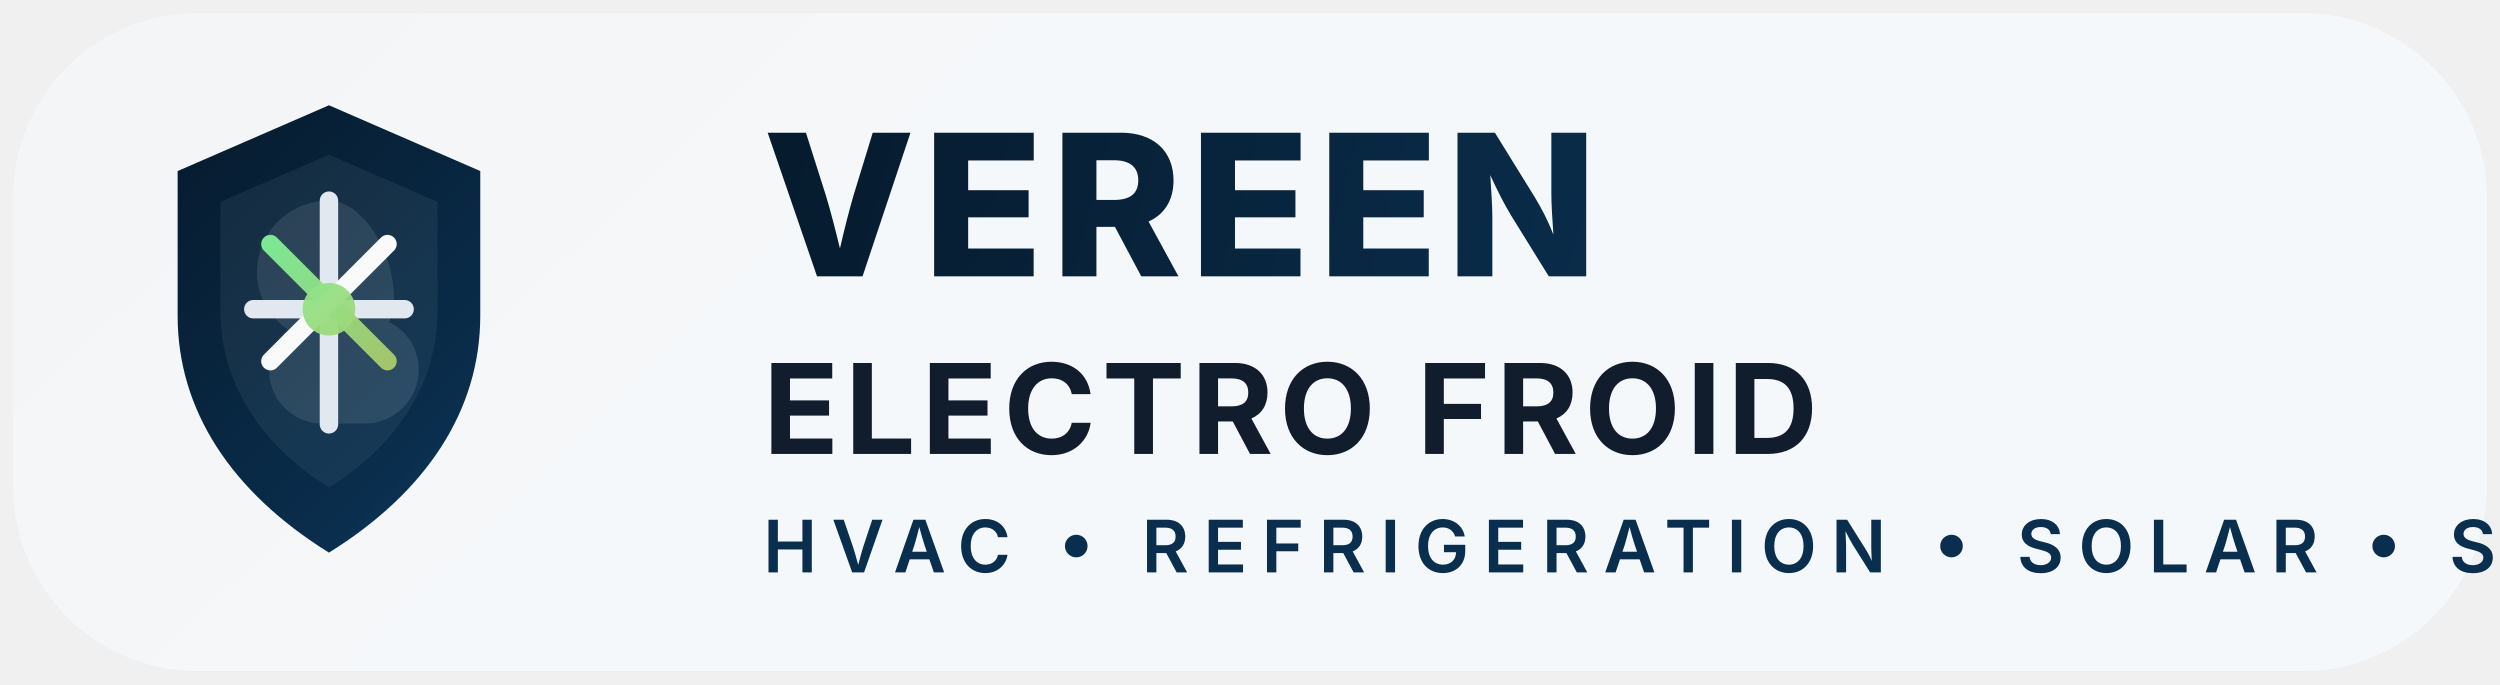
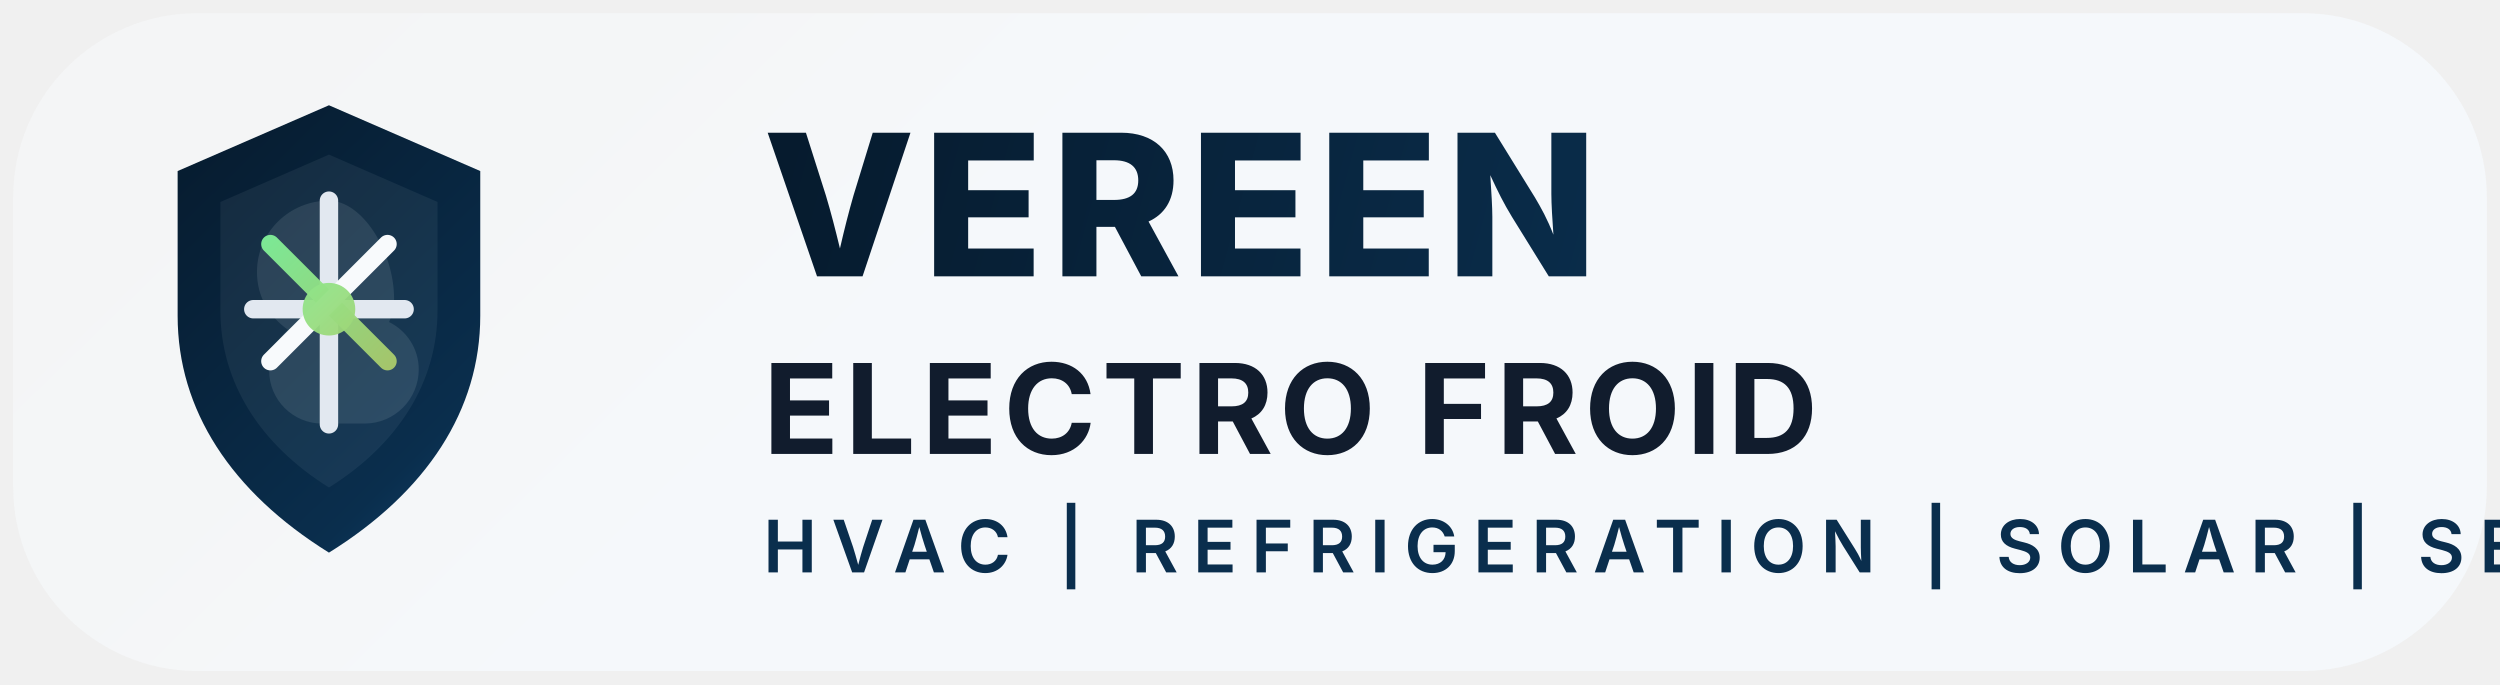
<svg xmlns="http://www.w3.org/2000/svg" width="380" height="104" viewBox="0 0 380 104" fill="none" role="img" aria-label="Vereen Electro Froid">
  <defs>
    <linearGradient id="brandGrad" x1="10" y1="8" x2="92" y2="92" gradientUnits="userSpaceOnUse">
      <stop stop-color="#061B2E" />
      <stop offset="0.52" stop-color="#0A2E4D" />
      <stop offset="1" stop-color="#1B6FAE" />
    </linearGradient>
    <linearGradient id="brandGlow" x1="20" y1="18" x2="76" y2="76" gradientUnits="userSpaceOnUse">
      <stop stop-color="#75FCA5" stop-opacity="0.95" />
      <stop offset="1" stop-color="#F28A1F" stop-opacity="0.95" />
    </linearGradient>
    <linearGradient id="wordGrad" x1="120" y1="20" x2="342" y2="80" gradientUnits="userSpaceOnUse">
      <stop stop-color="#061B2E" />
      <stop offset="0.6" stop-color="#0A2E4D" />
      <stop offset="1" stop-color="#1B6FAE" />
    </linearGradient>
  </defs>
  <rect x="2" y="2" width="376" height="100" rx="28" fill="#FFFFFF" fill-opacity="0.92" />
  <rect x="2" y="2" width="376" height="100" rx="28" fill="url(#brandGrad)" fill-opacity="0.04" />
  <g transform="translate(16,12)">
    <path d="M34 4L57 14V36C57 50.31 48.88 62.75 34 72C19.12 62.75 11 50.31 11 36V14L34 4Z" fill="url(#brandGrad)" />
    <path d="M34 11.5L50.5 18.7V35.2C50.5 46.15 44.47 55.55 34 62.1C23.53 55.55 17.5 46.15 17.5 35.2V18.7L34 11.5Z" fill="#F8FAFC" fill-opacity="0.06" />
    <path d="M34 18.5C30.99 18.5 28.3 19.69 26.31 21.62C24.32 23.55 23.06 26.31 23.06 29.34C23.06 33.08 24.86 36.06 27.78 38.14C26.05 39.6 24.91 41.84 24.91 44.34C24.91 48.77 28.52 52.38 32.95 52.38H39.43C43.97 52.38 47.65 48.69 47.65 44.15C47.65 40.98 45.79 38.25 43.14 36.95C43.62 35.86 43.9 34.67 43.9 33.41C43.9 26.15 39.01 18.5 34 18.5Z" fill="#F8FAFC" fill-opacity="0.1" />
    <path d="M34 18.5V52.5" stroke="#E2E8F0" stroke-width="2.8" stroke-linecap="round" />
    <path d="M22.5 35H45.5" stroke="#E2E8F0" stroke-width="2.8" stroke-linecap="round" />
    <path d="M25.1 25.1L42.9 42.9" stroke="url(#brandGlow)" stroke-width="2.8" stroke-linecap="round" />
    <path d="M42.9 25.1L25.1 42.9" stroke="#F8FAFC" stroke-width="2.8" stroke-linecap="round" />
    <circle cx="34" cy="35" r="4" fill="url(#brandGlow)" />
  </g>
  <text x="116" y="42" fill="url(#wordGrad)" font-size="30" font-family="Manrope, Inter, Arial, sans-serif" font-weight="800" letter-spacing="1.2">VEREEN</text>
  <text x="116" y="69" fill="#111C2D" font-size="19" font-family="Manrope, Inter, Arial, sans-serif" font-weight="700" letter-spacing="0.9">ELECTRO FROID</text>
-   <text x="116" y="87" fill="#0A2E4D" font-size="11" font-family="Inter, Arial, sans-serif" font-weight="600" letter-spacing="2.2">HVAC • REFRIGERATION • SOLAR • SERVICE</text>
+   <text x="116" y="87" fill="#0A2E4D" font-size="11" font-family="Inter, Arial, sans-serif" font-weight="600" letter-spacing="2.2">HVAC | REFRIGERATION | SOLAR | SERVICE</text>
</svg>
